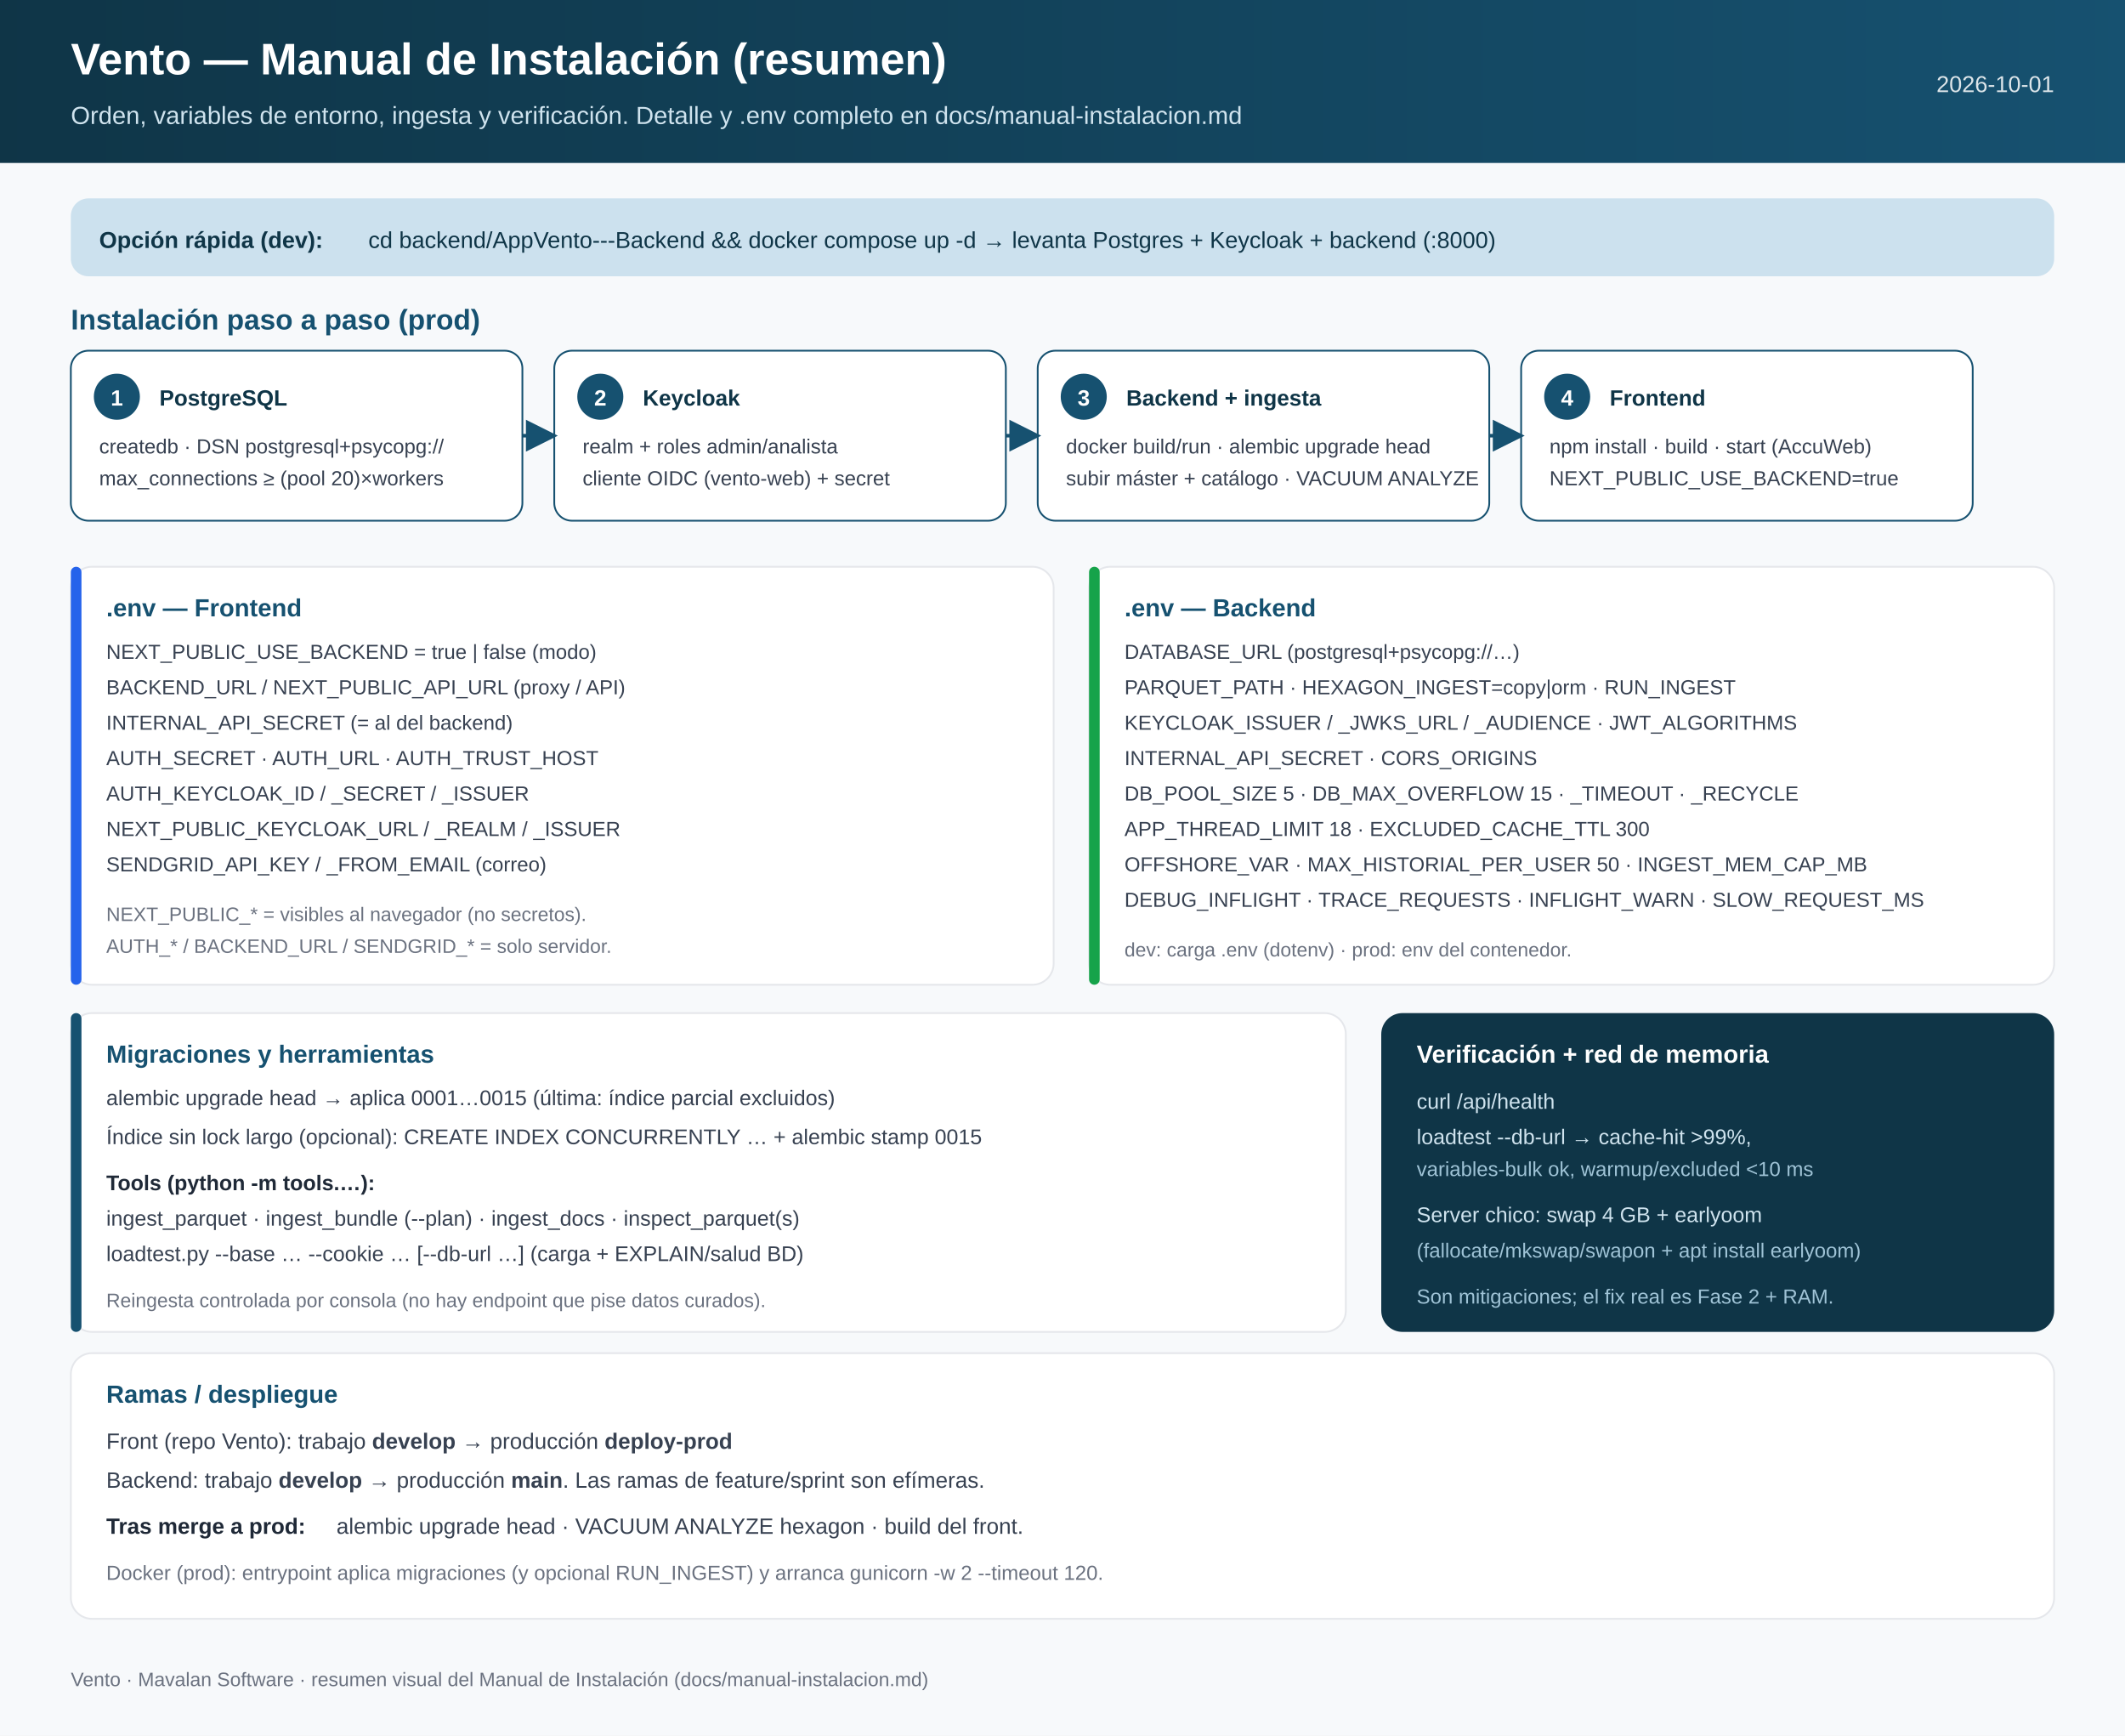
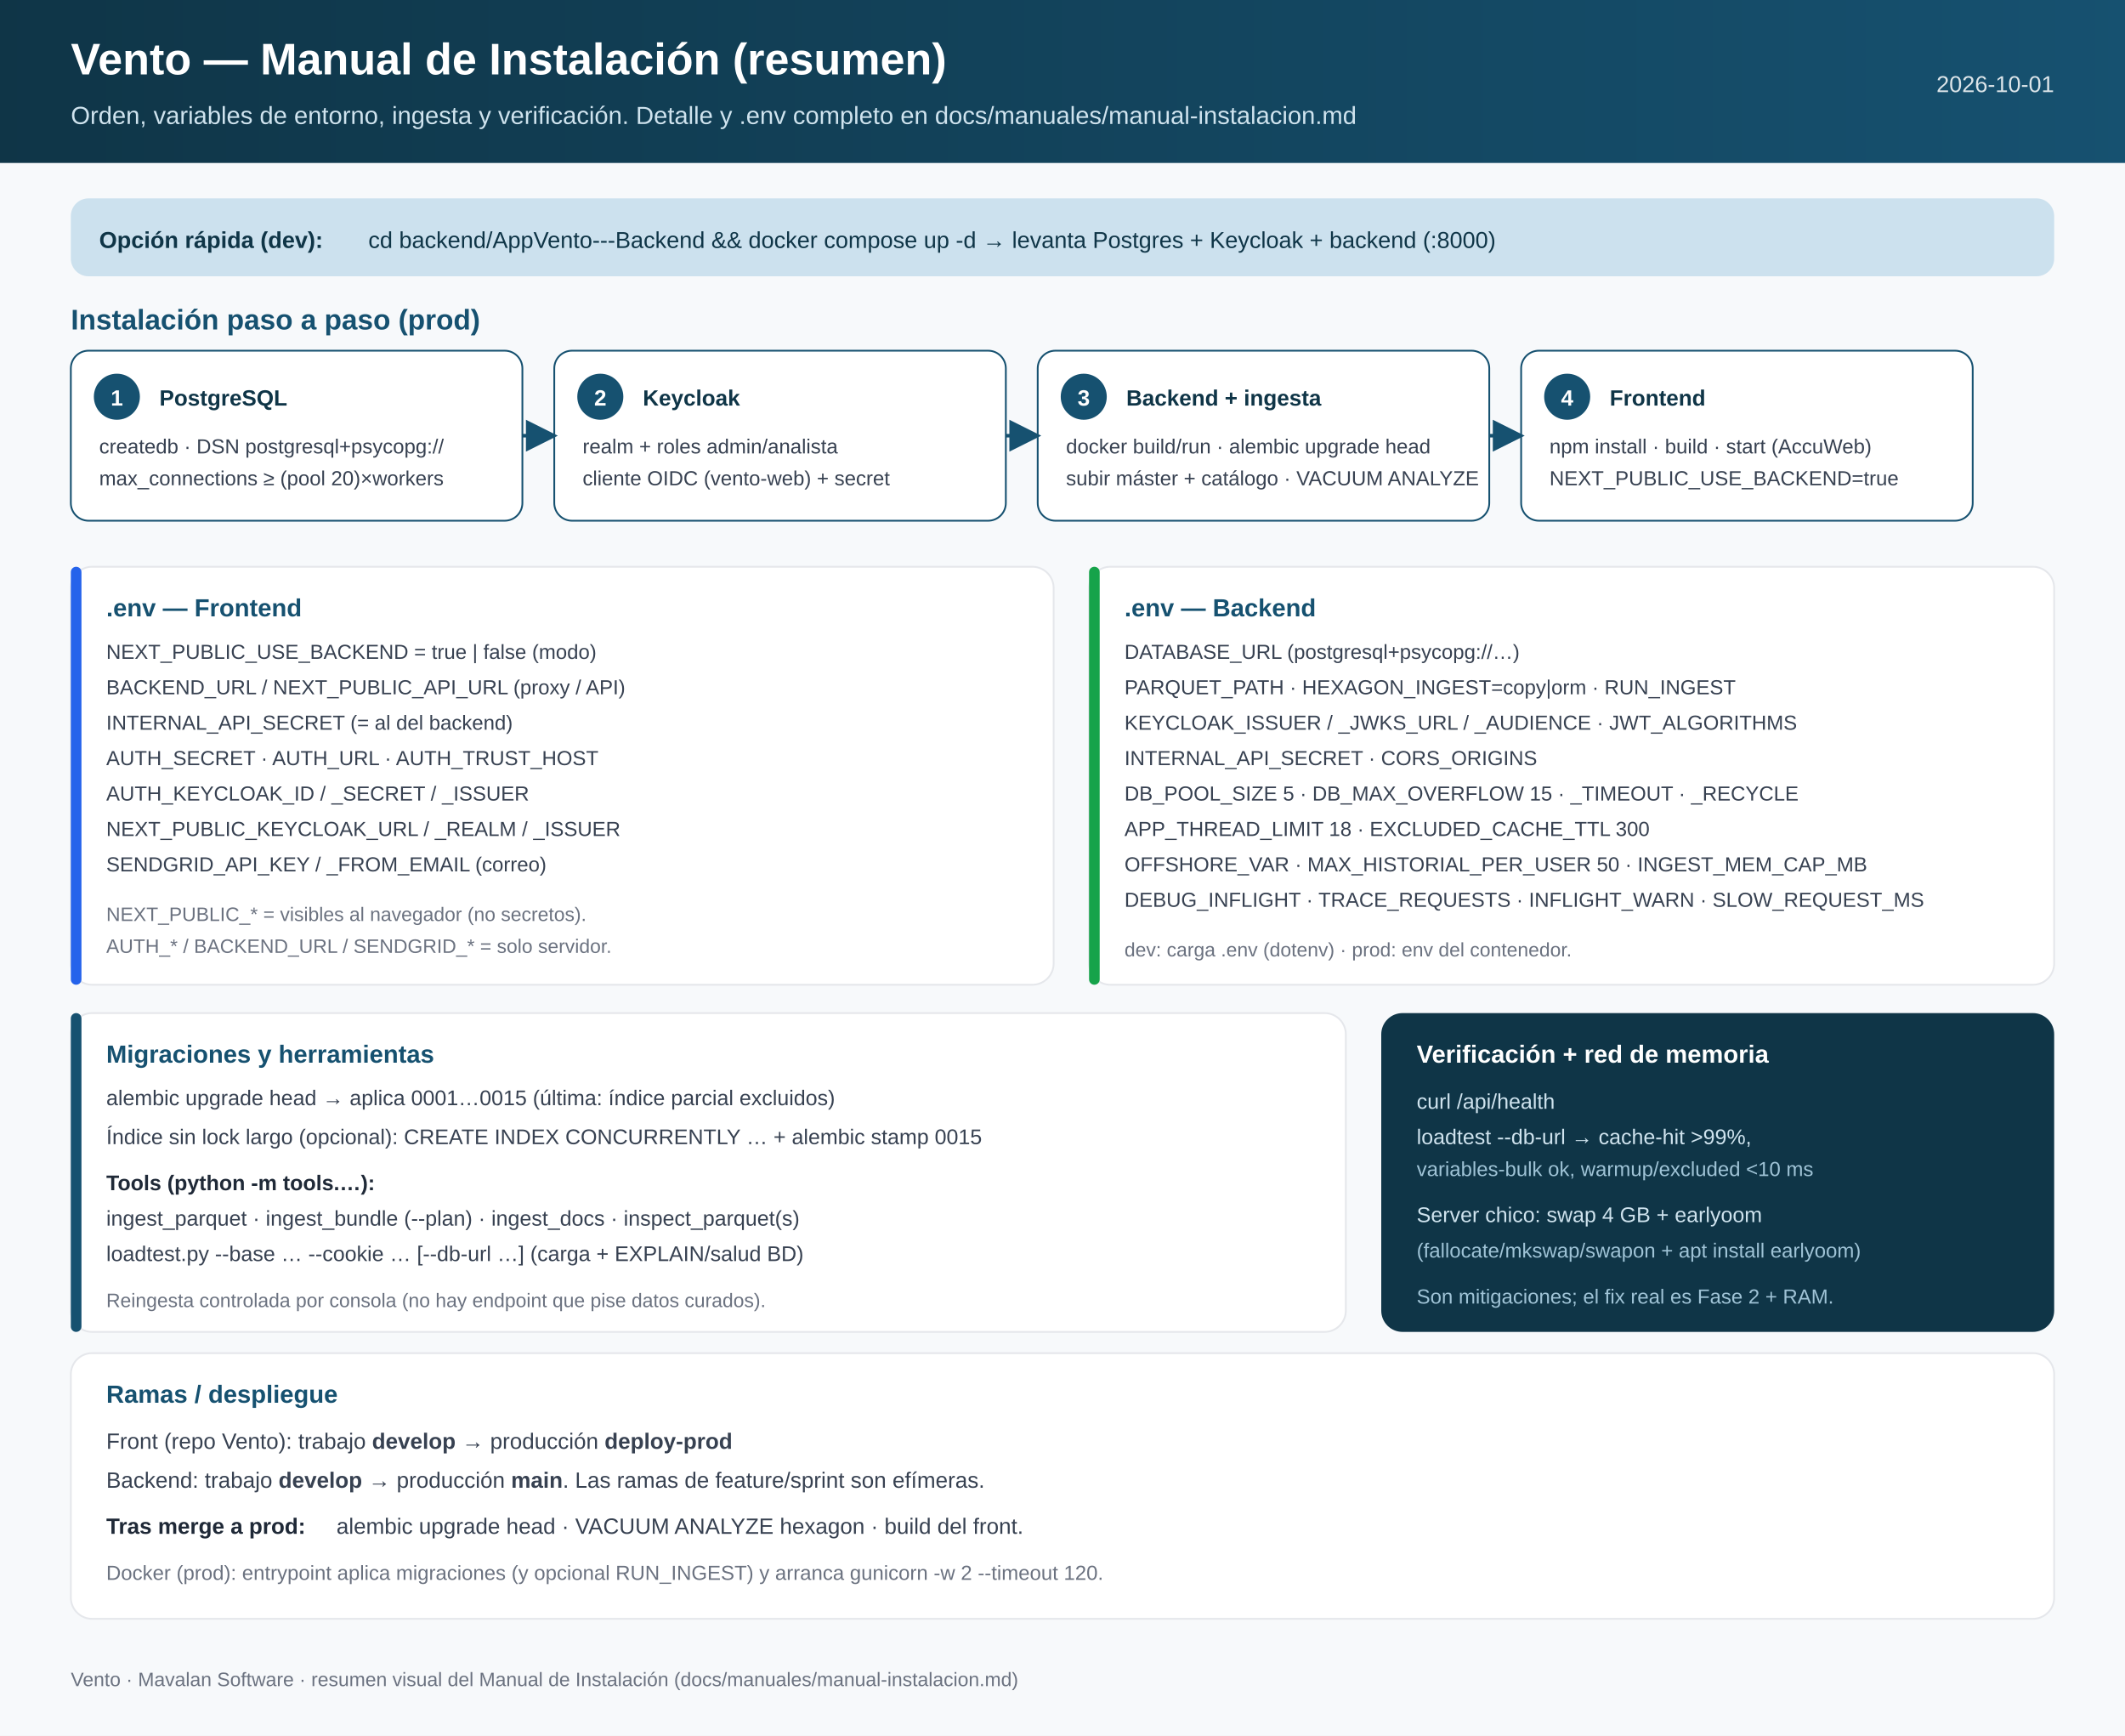
<svg xmlns="http://www.w3.org/2000/svg" width="1200" height="980" viewBox="0 0 1200 980" font-family="Segoe UI, Arial, sans-serif">
  <defs>
    <linearGradient id="hdr" x1="0" y1="0" x2="1" y2="0">
      <stop offset="0" stop-color="#0f3547" />
      <stop offset="1" stop-color="#165170" />
    </linearGradient>
    <marker id="ar2" markerWidth="9" markerHeight="9" refX="7" refY="4.5" orient="auto">
      <path d="M0,0 L9,4.5 L0,9 z" fill="#165170" />
    </marker>
  </defs>
  <rect width="1200" height="980" fill="#f7f9fb" />
  <rect width="1200" height="92" fill="url(#hdr)" />
  <text x="40" y="42" fill="#fff" font-size="25" font-weight="800">Vento — Manual de Instalación (resumen)</text>
-   <text x="40" y="70" fill="#cfe3ee" font-size="14">Orden, variables de entorno, ingesta y verificación. Detalle y .env completo en docs/manual-instalacion.md</text>
+   <text x="40" y="70" fill="#cfe3ee" font-size="14">Orden, variables de entorno, ingesta y verificación. Detalle y .env completo en docs/manuales/manual-instalacion.md</text>
  <text x="1160" y="52" fill="#fff" font-size="13" text-anchor="end" opacity="0.85">2026-10-01</text>
  <g transform="translate(40,112)">
    <rect width="1120" height="44" rx="10" fill="#cce1ee" />
    <text x="16" y="28" fill="#0f3547" font-size="13" font-weight="700">Opción rápida (dev):</text>
    <text x="168" y="28" fill="#0f3547" font-size="13">cd backend/AppVento---Backend &amp;&amp; docker compose up -d  → levanta Postgres + Keycloak + backend (:8000)</text>
  </g>
  <text x="40" y="186" fill="#165170" font-size="16" font-weight="800">Instalación paso a paso (prod)</text>
  <g font-size="12.5">
    <rect x="40" y="198" width="255" height="96" rx="10" fill="#fff" stroke="#165170" />
    <circle cx="66" cy="224" r="13" fill="#165170" />
    <text x="66" y="229" text-anchor="middle" fill="#fff" font-weight="800">1</text>
    <text x="90" y="229" fill="#0f3547" font-weight="700">PostgreSQL</text>
    <text x="56" y="256" fill="#374151" font-size="11.5">createdb · DSN postgresql+psycopg://</text>
    <text x="56" y="274" fill="#374151" font-size="11.5">max_connections ≥ (pool 20)×workers</text>
    <rect x="313" y="198" width="255" height="96" rx="10" fill="#fff" stroke="#165170" />
    <circle cx="339" cy="224" r="13" fill="#165170" />
    <text x="339" y="229" text-anchor="middle" fill="#fff" font-weight="800">2</text>
    <text x="363" y="229" fill="#0f3547" font-weight="700">Keycloak</text>
    <text x="329" y="256" fill="#374151" font-size="11.5">realm + roles admin/analista</text>
    <text x="329" y="274" fill="#374151" font-size="11.5">cliente OIDC (vento-web) + secret</text>
    <rect x="586" y="198" width="255" height="96" rx="10" fill="#fff" stroke="#165170" />
    <circle cx="612" cy="224" r="13" fill="#165170" />
    <text x="612" y="229" text-anchor="middle" fill="#fff" font-weight="800">3</text>
    <text x="636" y="229" fill="#0f3547" font-weight="700">Backend + ingesta</text>
    <text x="602" y="256" fill="#374151" font-size="11.5">docker build/run · alembic upgrade head</text>
    <text x="602" y="274" fill="#374151" font-size="11.5">subir máster + catálogo · VACUUM ANALYZE</text>
    <rect x="859" y="198" width="255" height="96" rx="10" fill="#fff" stroke="#165170" />
    <circle cx="885" cy="224" r="13" fill="#165170" />
    <text x="885" y="229" text-anchor="middle" fill="#fff" font-weight="800">4</text>
    <text x="909" y="229" fill="#0f3547" font-weight="700">Frontend</text>
    <text x="875" y="256" fill="#374151" font-size="11.5">npm install · build · start (AccuWeb)</text>
    <text x="875" y="274" fill="#374151" font-size="11.5">NEXT_PUBLIC_USE_BACKEND=true</text>
    <line x1="295" y1="246" x2="311" y2="246" stroke="#165170" stroke-width="2" marker-end="url(#ar2)" />
    <line x1="568" y1="246" x2="584" y2="246" stroke="#165170" stroke-width="2" marker-end="url(#ar2)" />
    <line x1="841" y1="246" x2="857" y2="246" stroke="#165170" stroke-width="2" marker-end="url(#ar2)" />
  </g>
  <g transform="translate(40,320)">
    <rect width="555" height="236" rx="12" fill="#fff" stroke="#e5e7eb" />
    <rect width="6" height="236" fill="#2563eb" rx="3" />
    <text x="20" y="28" fill="#165170" font-size="14" font-weight="700">.env — Frontend</text>
    <g font-size="11.5" fill="#374151">
      <text x="20" y="52">NEXT_PUBLIC_USE_BACKEND = true | false  (modo)</text>
      <text x="20" y="72">BACKEND_URL / NEXT_PUBLIC_API_URL  (proxy / API)</text>
      <text x="20" y="92">INTERNAL_API_SECRET  (= al del backend)</text>
      <text x="20" y="112">AUTH_SECRET · AUTH_URL · AUTH_TRUST_HOST</text>
      <text x="20" y="132">AUTH_KEYCLOAK_ID / _SECRET / _ISSUER</text>
      <text x="20" y="152">NEXT_PUBLIC_KEYCLOAK_URL / _REALM / _ISSUER</text>
      <text x="20" y="172">SENDGRID_API_KEY / _FROM_EMAIL  (correo)</text>
    </g>
    <text x="20" y="200" fill="#6b7280" font-size="11">NEXT_PUBLIC_* = visibles al navegador (no secretos).</text>
    <text x="20" y="218" fill="#6b7280" font-size="11">AUTH_* / BACKEND_URL / SENDGRID_* = solo servidor.</text>
  </g>
  <g transform="translate(615,320)">
    <rect width="545" height="236" rx="12" fill="#fff" stroke="#e5e7eb" />
    <rect width="6" height="236" fill="#16a34a" rx="3" />
    <text x="20" y="28" fill="#165170" font-size="14" font-weight="700">.env — Backend</text>
    <g font-size="11.5" fill="#374151">
      <text x="20" y="52">DATABASE_URL  (postgresql+psycopg://…)</text>
      <text x="20" y="72">PARQUET_PATH · HEXAGON_INGEST=copy|orm · RUN_INGEST</text>
      <text x="20" y="92">KEYCLOAK_ISSUER / _JWKS_URL / _AUDIENCE · JWT_ALGORITHMS</text>
      <text x="20" y="112">INTERNAL_API_SECRET · CORS_ORIGINS</text>
      <text x="20" y="132">DB_POOL_SIZE 5 · DB_MAX_OVERFLOW 15 · _TIMEOUT · _RECYCLE</text>
      <text x="20" y="152">APP_THREAD_LIMIT 18 · EXCLUDED_CACHE_TTL 300</text>
      <text x="20" y="172">OFFSHORE_VAR · MAX_HISTORIAL_PER_USER 50 · INGEST_MEM_CAP_MB</text>
      <text x="20" y="192">DEBUG_INFLIGHT · TRACE_REQUESTS · INFLIGHT_WARN · SLOW_REQUEST_MS</text>
    </g>
    <text x="20" y="220" fill="#6b7280" font-size="11">dev: carga .env (dotenv) · prod: env del contenedor.</text>
  </g>
  <g transform="translate(40,572)">
    <rect width="720" height="180" rx="12" fill="#fff" stroke="#e5e7eb" />
    <rect width="6" height="180" fill="#165170" rx="3" />
    <text x="20" y="28" fill="#165170" font-size="14" font-weight="700">Migraciones y herramientas</text>
    <text x="20" y="52" fill="#374151" font-size="12">alembic upgrade head  → aplica 0001…0015 (última: índice parcial excluidos)</text>
    <text x="20" y="74" fill="#374151" font-size="12">Índice sin lock largo (opcional): CREATE INDEX CONCURRENTLY … + alembic stamp 0015</text>
    <text x="20" y="100" fill="#1f2937" font-size="12" font-weight="700">Tools (python -m tools.…):</text>
    <text x="20" y="120" fill="#374151" font-size="12">ingest_parquet · ingest_bundle (--plan) · ingest_docs · inspect_parquet(s)</text>
    <text x="20" y="140" fill="#374151" font-size="12">loadtest.py --base … --cookie … [--db-url …]  (carga + EXPLAIN/salud BD)</text>
    <text x="20" y="166" fill="#6b7280" font-size="11">Reingesta controlada por consola (no hay endpoint que pise datos curados).</text>
  </g>
  <g transform="translate(780,572)">
    <rect width="380" height="180" rx="12" fill="#0f3547" />
    <text x="20" y="28" fill="#fff" font-size="14" font-weight="700">Verificación + red de memoria</text>
    <text x="20" y="54" fill="#cfe3ee" font-size="12">curl /api/health</text>
    <text x="20" y="74" fill="#cfe3ee" font-size="12">loadtest --db-url → cache-hit &gt;99%,</text>
    <text x="20" y="92" fill="#9fc3d6" font-size="11.5">variables-bulk ok, warmup/excluded &lt;10 ms</text>
    <text x="20" y="118" fill="#cfe3ee" font-size="12">Server chico: swap 4 GB + earlyoom</text>
    <text x="20" y="138" fill="#9fc3d6" font-size="11.5">(fallocate/mkswap/swapon + apt install earlyoom)</text>
    <text x="20" y="164" fill="#9fc3d6" font-size="11.5">Son mitigaciones; el fix real es Fase 2 + RAM.</text>
  </g>
  <g transform="translate(40,764)">
    <rect width="1120" height="150" rx="12" fill="#fff" stroke="#e5e7eb" />
    <text x="20" y="28" fill="#165170" font-size="14" font-weight="700">Ramas / despliegue</text>
    <text x="20" y="54" fill="#374151" font-size="12.5">Front (repo Vento): trabajo <tspan font-weight="700">develop</tspan> → producción <tspan font-weight="700">deploy-prod</tspan>
    </text>
    <text x="20" y="76" fill="#374151" font-size="12.5">Backend: trabajo <tspan font-weight="700">develop</tspan> → producción <tspan font-weight="700">main</tspan>. Las ramas de feature/sprint son efímeras.</text>
    <text x="20" y="102" fill="#1f2937" font-size="12.5" font-weight="700">Tras merge a prod:</text>
    <text x="150" y="102" fill="#374151" font-size="12.5">alembic upgrade head · VACUUM ANALYZE hexagon · build del front.</text>
    <text x="20" y="128" fill="#6b7280" font-size="11.5">Docker (prod): entrypoint aplica migraciones (y opcional RUN_INGEST) y arranca gunicorn -w 2 --timeout 120.</text>
  </g>
-   <text x="40" y="952" fill="#6b7280" font-size="11">Vento · Mavalan Software · resumen visual del Manual de Instalación (docs/manual-instalacion.md)</text>
+   <text x="40" y="952" fill="#6b7280" font-size="11">Vento · Mavalan Software · resumen visual del Manual de Instalación (docs/manuales/manual-instalacion.md)</text>
</svg>
